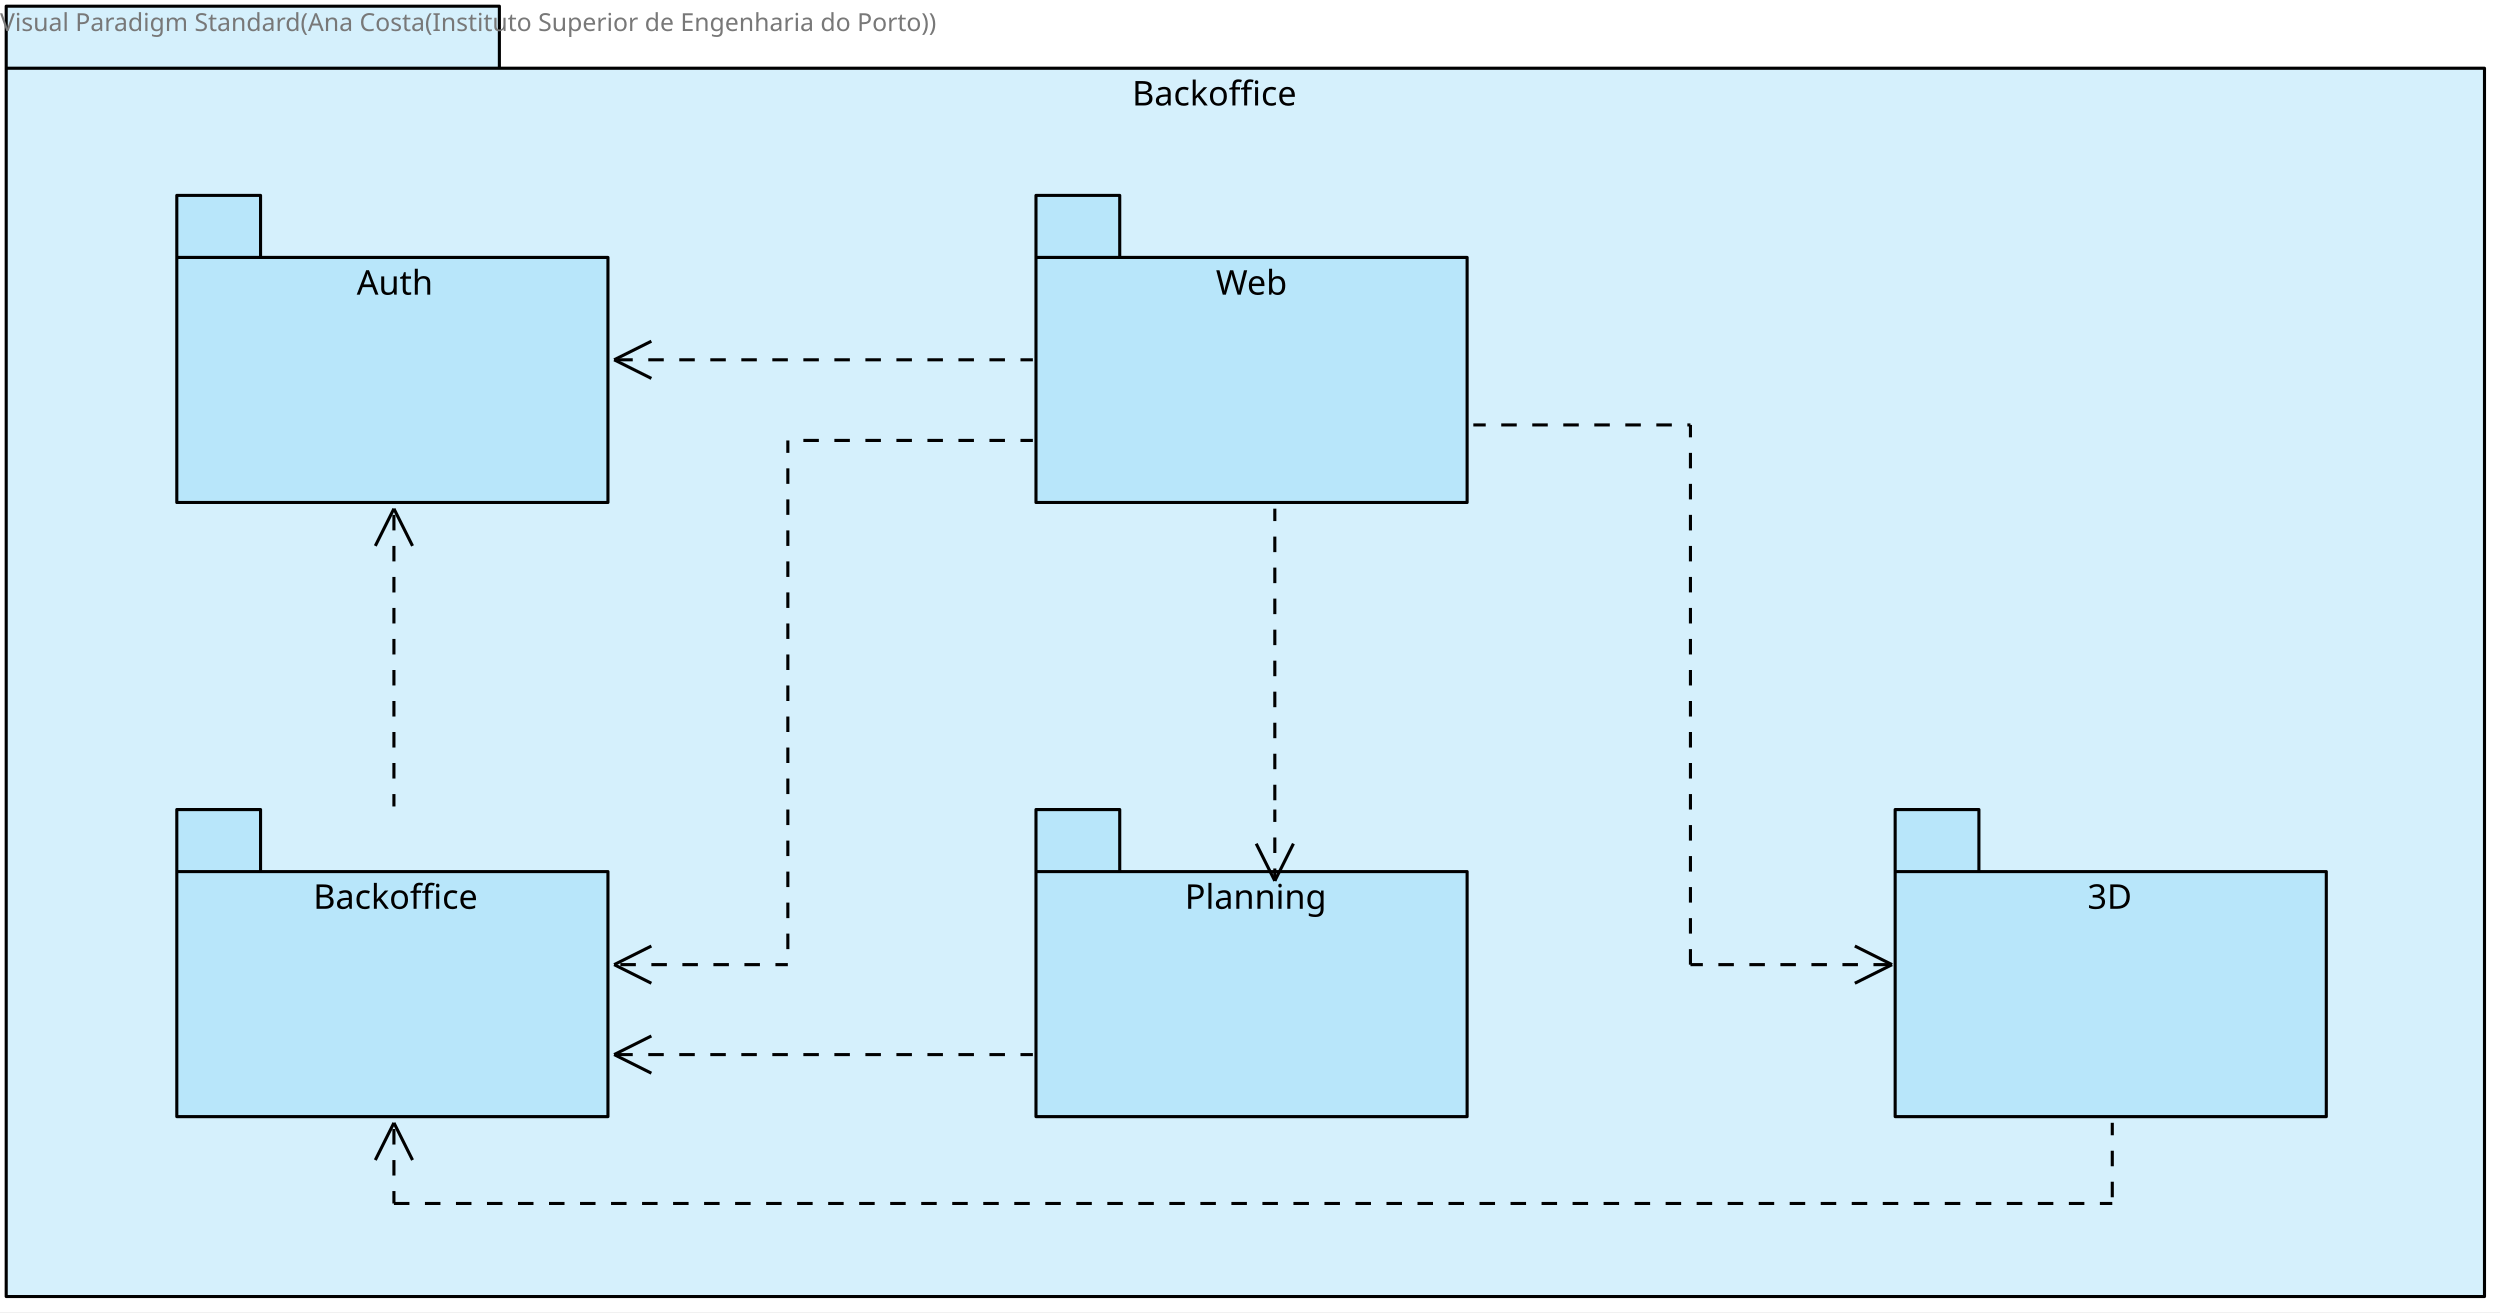
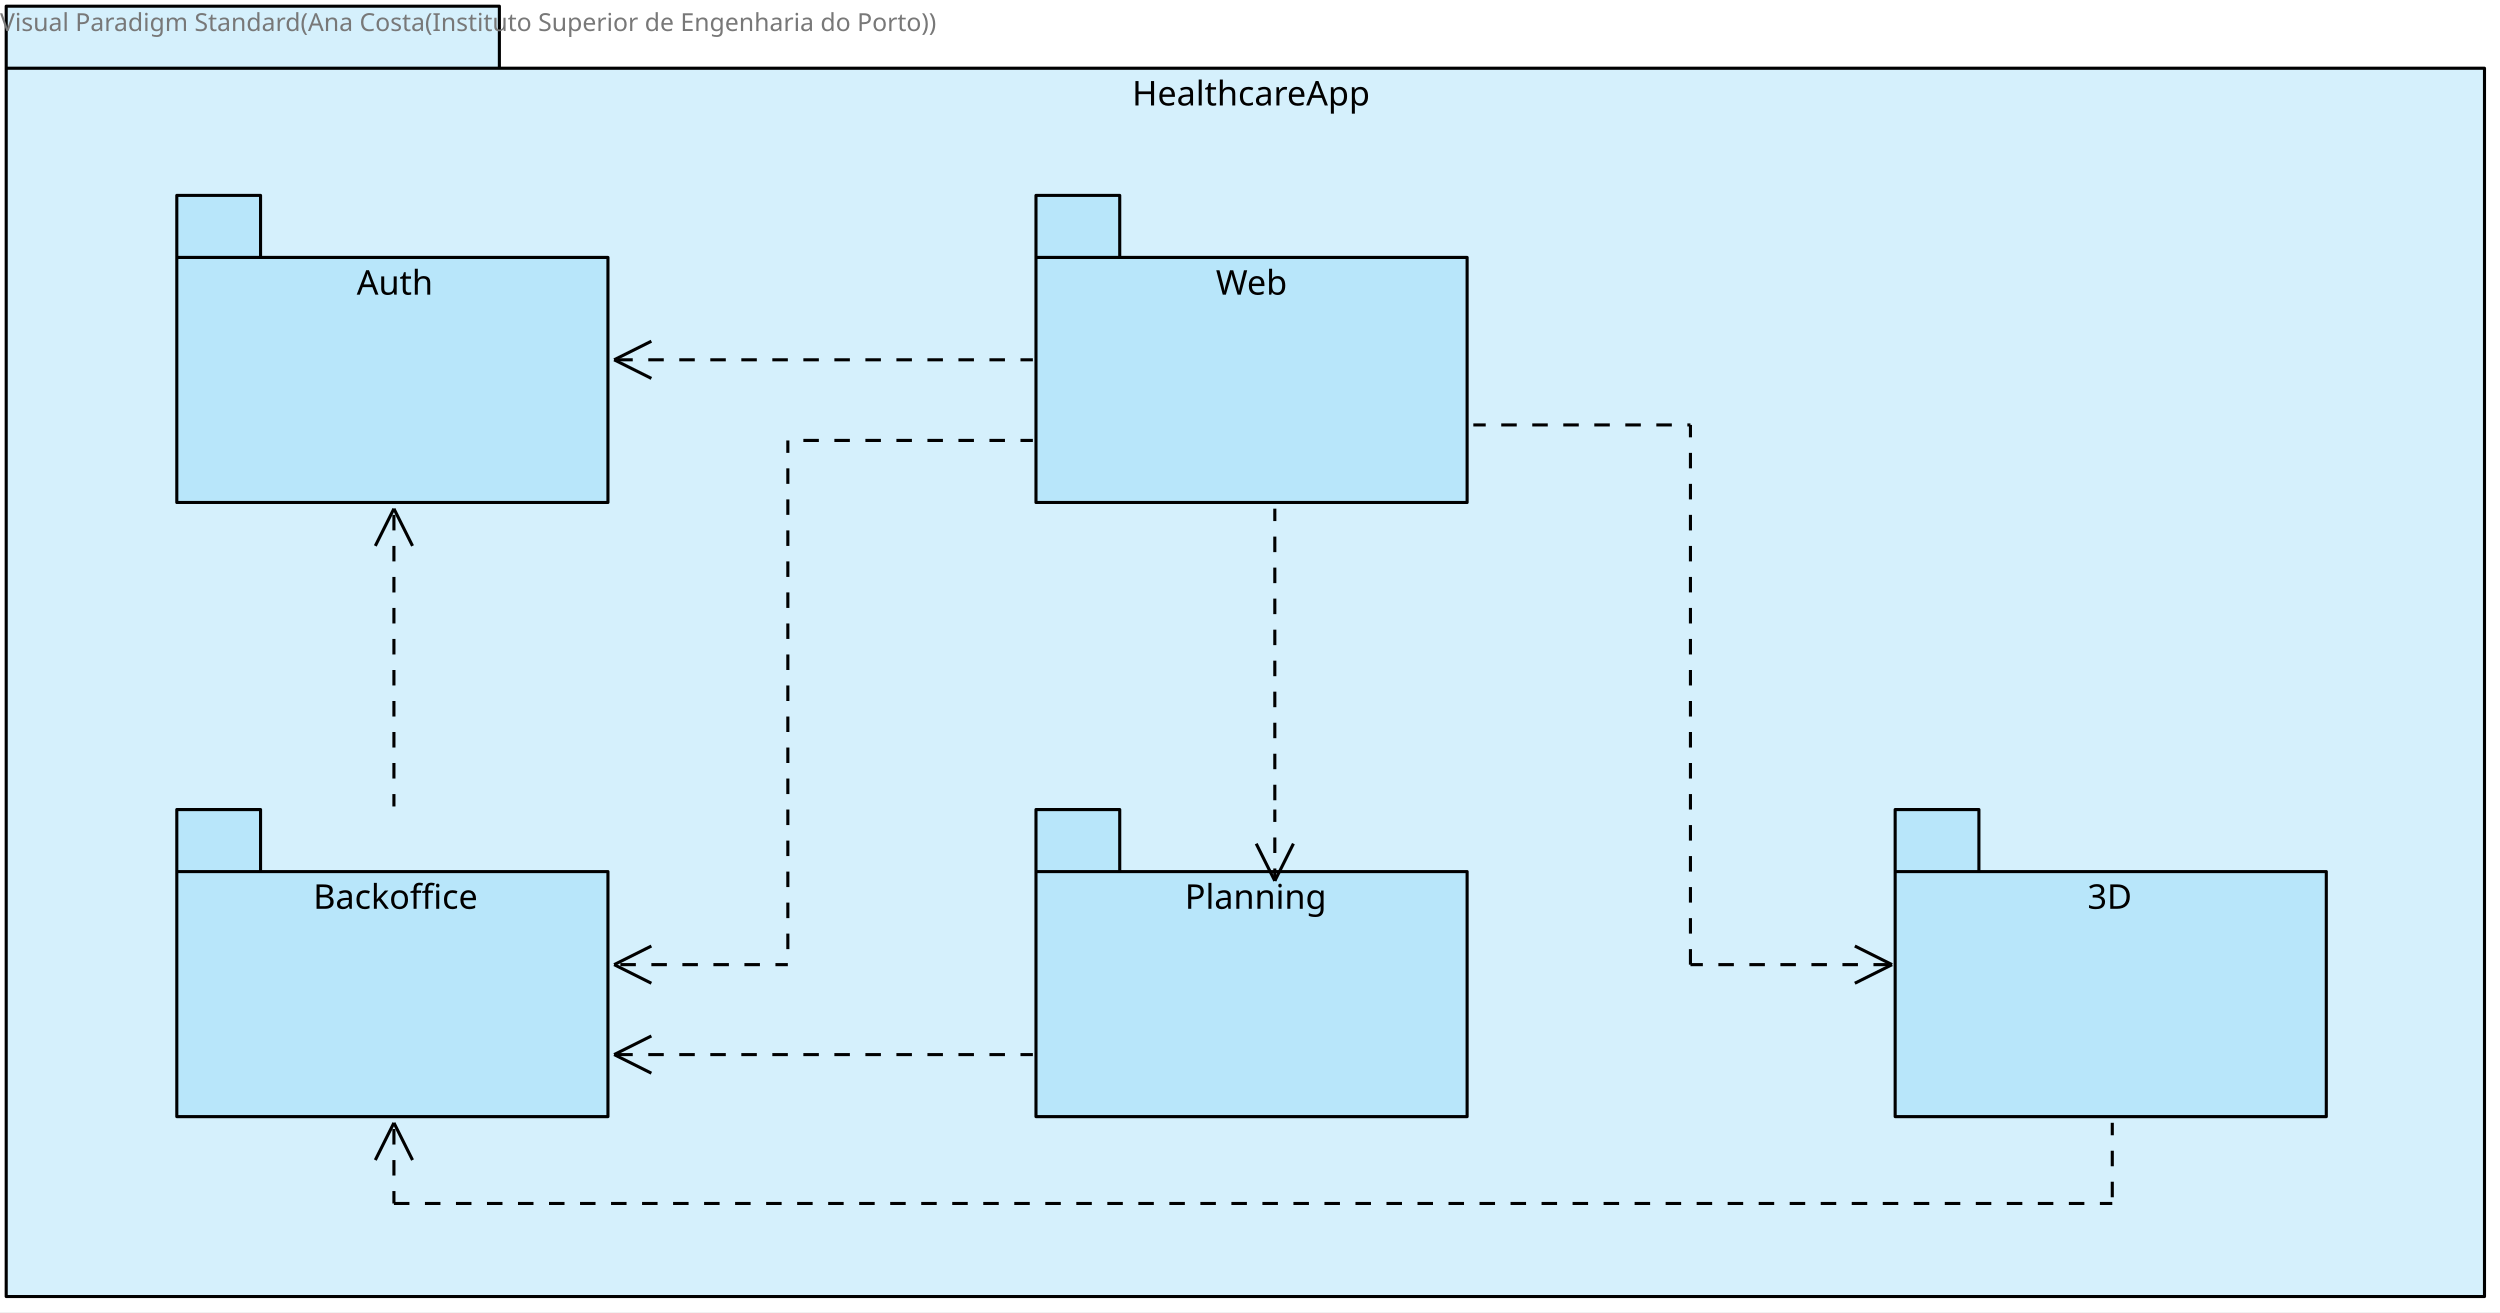
<svg xmlns="http://www.w3.org/2000/svg" fill-opacity="0" color-rendering="auto" color-interpolation="auto" text-rendering="auto" stroke="rgb(0,0,0)" stroke-linecap="square" width="806" stroke-miterlimit="10" shape-rendering="auto" stroke-opacity="0" fill="rgb(0,0,0)" stroke-dasharray="none" font-weight="normal" stroke-width="1" height="423" font-family="'Dialog'" font-style="normal" stroke-linejoin="miter" font-size="12px" stroke-dashoffset="0" image-rendering="auto">
  <defs id="genericDefs" />
  <g>
    <defs id="defs1">
      <clipPath clipPathUnits="userSpaceOnUse" id="clipPath1">
        <path d="M-7 -7 L811 -7 L811 428 L-7 428 L-7 -7 Z" />
      </clipPath>
      <clipPath clipPathUnits="userSpaceOnUse" id="clipPath2">
        <path d="M0 0 L0 397 L800 397 L800 0 Z" />
      </clipPath>
      <clipPath clipPathUnits="userSpaceOnUse" id="clipPath3">
        <path d="M-7 -7 L151 -7 L151 111 L-7 111 L-7 -7 Z" />
      </clipPath>
      <clipPath clipPathUnits="userSpaceOnUse" id="clipPath4">
        <path d="M0 0 L0 80 L140 80 L140 0 Z" />
      </clipPath>
      <clipPath clipPathUnits="userSpaceOnUse" id="clipPath5">
        <path d="M0 0 L239 0 L239 273 L0 273 L0 0 Z" />
      </clipPath>
      <clipPath clipPathUnits="userSpaceOnUse" id="clipPath6">
        <path d="M0 0 L0 273 L239 273 L239 0 Z" />
      </clipPath>
      <clipPath clipPathUnits="userSpaceOnUse" id="clipPath7">
        <path d="M0 0 L239 0 L239 278 L0 278 L0 0 Z" />
      </clipPath>
      <clipPath clipPathUnits="userSpaceOnUse" id="clipPath8">
        <path d="M0 0 L0 278 L239 278 L239 0 Z" />
      </clipPath>
      <clipPath clipPathUnits="userSpaceOnUse" id="clipPath9">
        <path d="M0 0 L104 0 L104 224 L0 224 L0 0 Z" />
      </clipPath>
      <clipPath clipPathUnits="userSpaceOnUse" id="clipPath10">
        <path d="M0 0 L0 224 L104 224 L104 0 Z" />
      </clipPath>
      <clipPath clipPathUnits="userSpaceOnUse" id="clipPath11">
        <path d="M0 0 L239 0 L239 104 L0 104 L0 0 Z" />
      </clipPath>
      <clipPath clipPathUnits="userSpaceOnUse" id="clipPath12">
        <path d="M0 0 L0 104 L239 104 L239 0 Z" />
      </clipPath>
      <clipPath clipPathUnits="userSpaceOnUse" id="clipPath13">
        <path d="M0 0 L658 0 L658 130 L0 130 L0 0 Z" />
      </clipPath>
      <clipPath clipPathUnits="userSpaceOnUse" id="clipPath14">
        <path d="M0 0 L0 130 L658 130 L658 0 Z" />
      </clipPath>
      <clipPath clipPathUnits="userSpaceOnUse" id="clipPath15">
        <path d="M0 0 L104 0 L104 200 L0 200 L0 0 Z" />
      </clipPath>
      <clipPath clipPathUnits="userSpaceOnUse" id="clipPath16">
        <path d="M0 0 L0 200 L104 200 L104 0 Z" />
      </clipPath>
    </defs>
    <g fill="white" text-rendering="geometricPrecision" fill-opacity="1" stroke-opacity="1" stroke="white">
      <rect x="0" width="806" height="423" y="0" stroke="none" />
    </g>
    <g font-size="11px" transform="translate(2,2)" fill-opacity="0.31" fill="rgb(122,207,245)" text-rendering="geometricPrecision" image-rendering="optimizeQuality" font-family="sans-serif" stroke="rgb(122,207,245)" stroke-opacity="0.31">
      <rect x="0" width="159" height="20" y="0" clip-path="url(#clipPath1)" stroke="none" />
      <rect x="0" width="799" height="396" y="20" clip-path="url(#clipPath1)" stroke="none" />
    </g>
    <g stroke-linecap="butt" font-size="11px" transform="translate(2,2)" fill-opacity="1" fill="black" text-rendering="geometricPrecision" image-rendering="optimizeQuality" font-family="sans-serif" stroke-linejoin="round" stroke="black" stroke-opacity="1" stroke-miterlimit="0">
      <path fill="none" d="M0 20 L799 20 L799 416 L0 416 L0 0 L159 0 L159 20" clip-path="url(#clipPath1)" />
    </g>
    <g font-size="11px" transform="translate(2,22)" fill-opacity="1" fill="black" text-rendering="geometricPrecision" image-rendering="optimizeQuality" font-family="sans-serif" stroke="black" stroke-opacity="1">
-       <text x="363" xml:space="preserve" y="12" clip-path="url(#clipPath2)" stroke="none">Backoffice</text>
+       <text x="363" xml:space="preserve" y="12" clip-path="url(#clipPath2)" stroke="none">HealthcareApp</text>
    </g>
    <g font-size="11px" transform="translate(57,261)" fill-opacity="0.31" fill="rgb(122,207,245)" text-rendering="geometricPrecision" image-rendering="optimizeQuality" font-family="sans-serif" stroke="rgb(122,207,245)" stroke-opacity="0.31">
      <rect x="0" width="27" height="20" y="0" clip-path="url(#clipPath3)" stroke="none" />
      <rect x="0" width="139" height="79" y="20" clip-path="url(#clipPath3)" stroke="none" />
    </g>
    <g stroke-linecap="butt" font-size="11px" transform="translate(57,261)" fill-opacity="1" fill="black" text-rendering="geometricPrecision" image-rendering="optimizeQuality" font-family="sans-serif" stroke-linejoin="round" stroke="black" stroke-opacity="1" stroke-miterlimit="0">
      <path fill="none" d="M0 20 L139 20 L139 99 L0 99 L0 0 L27 0 L27 20" clip-path="url(#clipPath3)" />
    </g>
    <g font-size="11px" transform="translate(57,281)" fill-opacity="1" fill="black" text-rendering="geometricPrecision" image-rendering="optimizeQuality" font-family="sans-serif" stroke="black" stroke-opacity="1">
      <text x="44" xml:space="preserve" y="12" clip-path="url(#clipPath4)" stroke="none">Backoffice</text>
    </g>
    <g font-size="11px" transform="translate(334,63)" fill-opacity="0.31" fill="rgb(122,207,245)" text-rendering="geometricPrecision" image-rendering="optimizeQuality" font-family="sans-serif" stroke="rgb(122,207,245)" stroke-opacity="0.31">
      <rect x="0" width="27" height="20" y="0" clip-path="url(#clipPath3)" stroke="none" />
      <rect x="0" width="139" height="79" y="20" clip-path="url(#clipPath3)" stroke="none" />
    </g>
    <g stroke-linecap="butt" font-size="11px" transform="translate(334,63)" fill-opacity="1" fill="black" text-rendering="geometricPrecision" image-rendering="optimizeQuality" font-family="sans-serif" stroke-linejoin="round" stroke="black" stroke-opacity="1" stroke-miterlimit="0">
      <path fill="none" d="M0 20 L139 20 L139 99 L0 99 L0 0 L27 0 L27 20" clip-path="url(#clipPath3)" />
    </g>
    <g font-size="11px" transform="translate(334,83)" fill-opacity="1" fill="black" text-rendering="geometricPrecision" image-rendering="optimizeQuality" font-family="sans-serif" stroke="black" stroke-opacity="1">
      <text x="58" xml:space="preserve" y="12" clip-path="url(#clipPath4)" stroke="none">Web</text>
    </g>
    <g font-size="11px" transform="translate(334,261)" fill-opacity="0.31" fill="rgb(122,207,245)" text-rendering="geometricPrecision" image-rendering="optimizeQuality" font-family="sans-serif" stroke="rgb(122,207,245)" stroke-opacity="0.31">
      <rect x="0" width="27" height="20" y="0" clip-path="url(#clipPath3)" stroke="none" />
      <rect x="0" width="139" height="79" y="20" clip-path="url(#clipPath3)" stroke="none" />
    </g>
    <g stroke-linecap="butt" font-size="11px" transform="translate(334,261)" fill-opacity="1" fill="black" text-rendering="geometricPrecision" image-rendering="optimizeQuality" font-family="sans-serif" stroke-linejoin="round" stroke="black" stroke-opacity="1" stroke-miterlimit="0">
      <path fill="none" d="M0 20 L139 20 L139 99 L0 99 L0 0 L27 0 L27 20" clip-path="url(#clipPath3)" />
    </g>
    <g font-size="11px" transform="translate(334,281)" fill-opacity="1" fill="black" text-rendering="geometricPrecision" image-rendering="optimizeQuality" font-family="sans-serif" stroke="black" stroke-opacity="1">
      <text x="48" xml:space="preserve" y="12" clip-path="url(#clipPath4)" stroke="none">Planning</text>
    </g>
    <g font-size="11px" transform="translate(611,261)" fill-opacity="0.31" fill="rgb(122,207,245)" text-rendering="geometricPrecision" image-rendering="optimizeQuality" font-family="sans-serif" stroke="rgb(122,207,245)" stroke-opacity="0.31">
      <rect x="0" width="27" height="20" y="0" clip-path="url(#clipPath3)" stroke="none" />
      <rect x="0" width="139" height="79" y="20" clip-path="url(#clipPath3)" stroke="none" />
    </g>
    <g stroke-linecap="butt" font-size="11px" transform="translate(611,261)" fill-opacity="1" fill="black" text-rendering="geometricPrecision" image-rendering="optimizeQuality" font-family="sans-serif" stroke-linejoin="round" stroke="black" stroke-opacity="1" stroke-miterlimit="0">
      <path fill="none" d="M0 20 L139 20 L139 99 L0 99 L0 0 L27 0 L27 20" clip-path="url(#clipPath3)" />
    </g>
    <g font-size="11px" transform="translate(611,281)" fill-opacity="1" fill="black" text-rendering="geometricPrecision" image-rendering="optimizeQuality" font-family="sans-serif" stroke="black" stroke-opacity="1">
      <text x="62" xml:space="preserve" y="12" clip-path="url(#clipPath4)" stroke="none">3D</text>
    </g>
    <g font-size="11px" transform="translate(57,63)" fill-opacity="0.31" fill="rgb(122,207,245)" text-rendering="geometricPrecision" image-rendering="optimizeQuality" font-family="sans-serif" stroke="rgb(122,207,245)" stroke-opacity="0.31">
      <rect x="0" width="27" height="20" y="0" clip-path="url(#clipPath3)" stroke="none" />
      <rect x="0" width="139" height="79" y="20" clip-path="url(#clipPath3)" stroke="none" />
    </g>
    <g stroke-linecap="butt" font-size="11px" transform="translate(57,63)" fill-opacity="1" fill="black" text-rendering="geometricPrecision" image-rendering="optimizeQuality" font-family="sans-serif" stroke-linejoin="round" stroke="black" stroke-opacity="1" stroke-miterlimit="0">
      <path fill="none" d="M0 20 L139 20 L139 99 L0 99 L0 0 L27 0 L27 20" clip-path="url(#clipPath3)" />
    </g>
    <g font-size="11px" transform="translate(57,83)" fill-opacity="1" fill="black" text-rendering="geometricPrecision" image-rendering="optimizeQuality" font-family="sans-serif" stroke="black" stroke-opacity="1">
      <text x="58" xml:space="preserve" y="12" clip-path="url(#clipPath4)" stroke="none">Auth</text>
    </g>
    <g fill-opacity="1" text-rendering="geometricPrecision" stroke="black" stroke-linecap="butt" transform="translate(148,92)" stroke-opacity="1" fill="black" stroke-dasharray="5" font-family="sans-serif" stroke-linejoin="round" font-size="11px" stroke-dashoffset="1" image-rendering="optimizeQuality">
      <line y2="50" fill="none" x1="185" clip-path="url(#clipPath6)" x2="106" y1="50" />
      <line y2="219" fill="none" x1="106" clip-path="url(#clipPath6)" x2="106" y1="50" />
      <line y2="219" fill="none" x1="106" clip-path="url(#clipPath6)" x2="50" y1="219" />
      <line clip-path="url(#clipPath6)" stroke-dashoffset="0" fill="none" x1="50" x2="62" y1="219" y2="225" stroke-dasharray="none" />
      <line clip-path="url(#clipPath6)" stroke-dashoffset="0" fill="none" x1="50" x2="62" y1="219" y2="213" stroke-dasharray="none" />
    </g>
    <g fill-opacity="1" text-rendering="geometricPrecision" stroke="black" stroke-linecap="butt" transform="translate(425,87)" stroke-opacity="1" fill="black" stroke-dasharray="5" font-family="sans-serif" stroke-linejoin="round" font-size="11px" stroke-dashoffset="1" image-rendering="optimizeQuality">
      <line y2="50" fill="none" x1="50" clip-path="url(#clipPath8)" x2="120" y1="50" />
      <line y2="224" fill="none" x1="120" clip-path="url(#clipPath8)" x2="120" y1="50" />
      <line y2="224" fill="none" x1="120" clip-path="url(#clipPath8)" x2="185" y1="224" />
      <line clip-path="url(#clipPath8)" stroke-dashoffset="0" fill="none" x1="185" x2="173" y1="224" y2="218" stroke-dasharray="none" />
      <line clip-path="url(#clipPath8)" stroke-dashoffset="0" fill="none" x1="185" x2="173" y1="224" y2="230" stroke-dasharray="none" />
    </g>
    <g fill-opacity="1" text-rendering="geometricPrecision" stroke="black" stroke-linecap="butt" transform="translate(361,114)" stroke-opacity="1" fill="black" stroke-dasharray="5" font-family="sans-serif" stroke-linejoin="round" font-size="11px" stroke-dashoffset="1" image-rendering="optimizeQuality">
      <line y2="147" fill="none" x1="50" clip-path="url(#clipPath10)" x2="50" y1="50" />
      <line y2="170" fill="none" x1="50" clip-path="url(#clipPath10)" x2="50" y1="147" />
      <line clip-path="url(#clipPath10)" stroke-dashoffset="0" fill="none" x1="50" x2="56" y1="170" y2="158" stroke-dasharray="none" />
      <line clip-path="url(#clipPath10)" stroke-dashoffset="0" fill="none" x1="50" x2="44" y1="170" y2="158" stroke-dasharray="none" />
    </g>
    <g fill-opacity="1" text-rendering="geometricPrecision" stroke="black" stroke-linecap="butt" transform="translate(148,290)" stroke-opacity="1" fill="black" stroke-dasharray="5" font-family="sans-serif" stroke-linejoin="round" font-size="11px" stroke-dashoffset="1" image-rendering="optimizeQuality">
      <line y2="50" fill="none" x1="185" clip-path="url(#clipPath12)" x2="50" y1="50" />
      <line clip-path="url(#clipPath12)" stroke-dashoffset="0" fill="none" x1="50" x2="62" y1="50" y2="56" stroke-dasharray="none" />
      <line clip-path="url(#clipPath12)" stroke-dashoffset="0" fill="none" x1="50" x2="62" y1="50" y2="44" stroke-dasharray="none" />
    </g>
    <g fill-opacity="1" text-rendering="geometricPrecision" stroke="black" stroke-linecap="butt" transform="translate(77,312)" stroke-opacity="1" fill="black" stroke-dasharray="5" font-family="sans-serif" stroke-linejoin="round" font-size="11px" stroke-dashoffset="1" image-rendering="optimizeQuality">
      <line y2="76" fill="none" x1="604" clip-path="url(#clipPath14)" x2="604" y1="50" />
      <line y2="76" fill="none" x1="604" clip-path="url(#clipPath14)" x2="50" y1="76" />
      <line y2="50" fill="none" x1="50" clip-path="url(#clipPath14)" x2="50" y1="76" />
      <line clip-path="url(#clipPath14)" stroke-dashoffset="0" fill="none" x1="50" x2="44" y1="50" y2="62" stroke-dasharray="none" />
      <line clip-path="url(#clipPath14)" stroke-dashoffset="0" fill="none" x1="50" x2="56" y1="50" y2="62" stroke-dasharray="none" />
    </g>
    <g fill-opacity="1" text-rendering="geometricPrecision" stroke="black" stroke-linecap="butt" transform="translate(148,66)" stroke-opacity="1" fill="black" stroke-dasharray="5" font-family="sans-serif" stroke-linejoin="round" font-size="11px" stroke-dashoffset="1" image-rendering="optimizeQuality">
      <line y2="50" fill="none" x1="185" clip-path="url(#clipPath12)" x2="50" y1="50" />
      <line clip-path="url(#clipPath12)" stroke-dashoffset="0" fill="none" x1="50" x2="62" y1="50" y2="56" stroke-dasharray="none" />
      <line clip-path="url(#clipPath12)" stroke-dashoffset="0" fill="none" x1="50" x2="62" y1="50" y2="44" stroke-dasharray="none" />
    </g>
    <g fill-opacity="1" text-rendering="geometricPrecision" stroke="black" stroke-linecap="butt" transform="translate(77,114)" stroke-opacity="1" fill="black" stroke-dasharray="5" font-family="sans-serif" stroke-linejoin="round" font-size="11px" stroke-dashoffset="1" image-rendering="optimizeQuality">
      <line y2="50" fill="none" x1="50" clip-path="url(#clipPath16)" x2="50" y1="146" />
      <line clip-path="url(#clipPath16)" stroke-dashoffset="0" fill="none" x1="50" x2="44" y1="50" y2="62" stroke-dasharray="none" />
      <line clip-path="url(#clipPath16)" stroke-dashoffset="0" fill="none" x1="50" x2="56" y1="50" y2="62" stroke-dasharray="none" />
    </g>
    <g font-size="8px" fill-opacity="1" fill="rgb(120,120,120)" text-rendering="geometricPrecision" image-rendering="optimizeQuality" stroke="rgb(120,120,120)" stroke-opacity="1">
      <text x="0" xml:space="preserve" y="10" stroke="none">Visual Paradigm Standard(Ana Costa(Instituto Superior de Engenharia do Porto))</text>
    </g>
  </g>
</svg>
